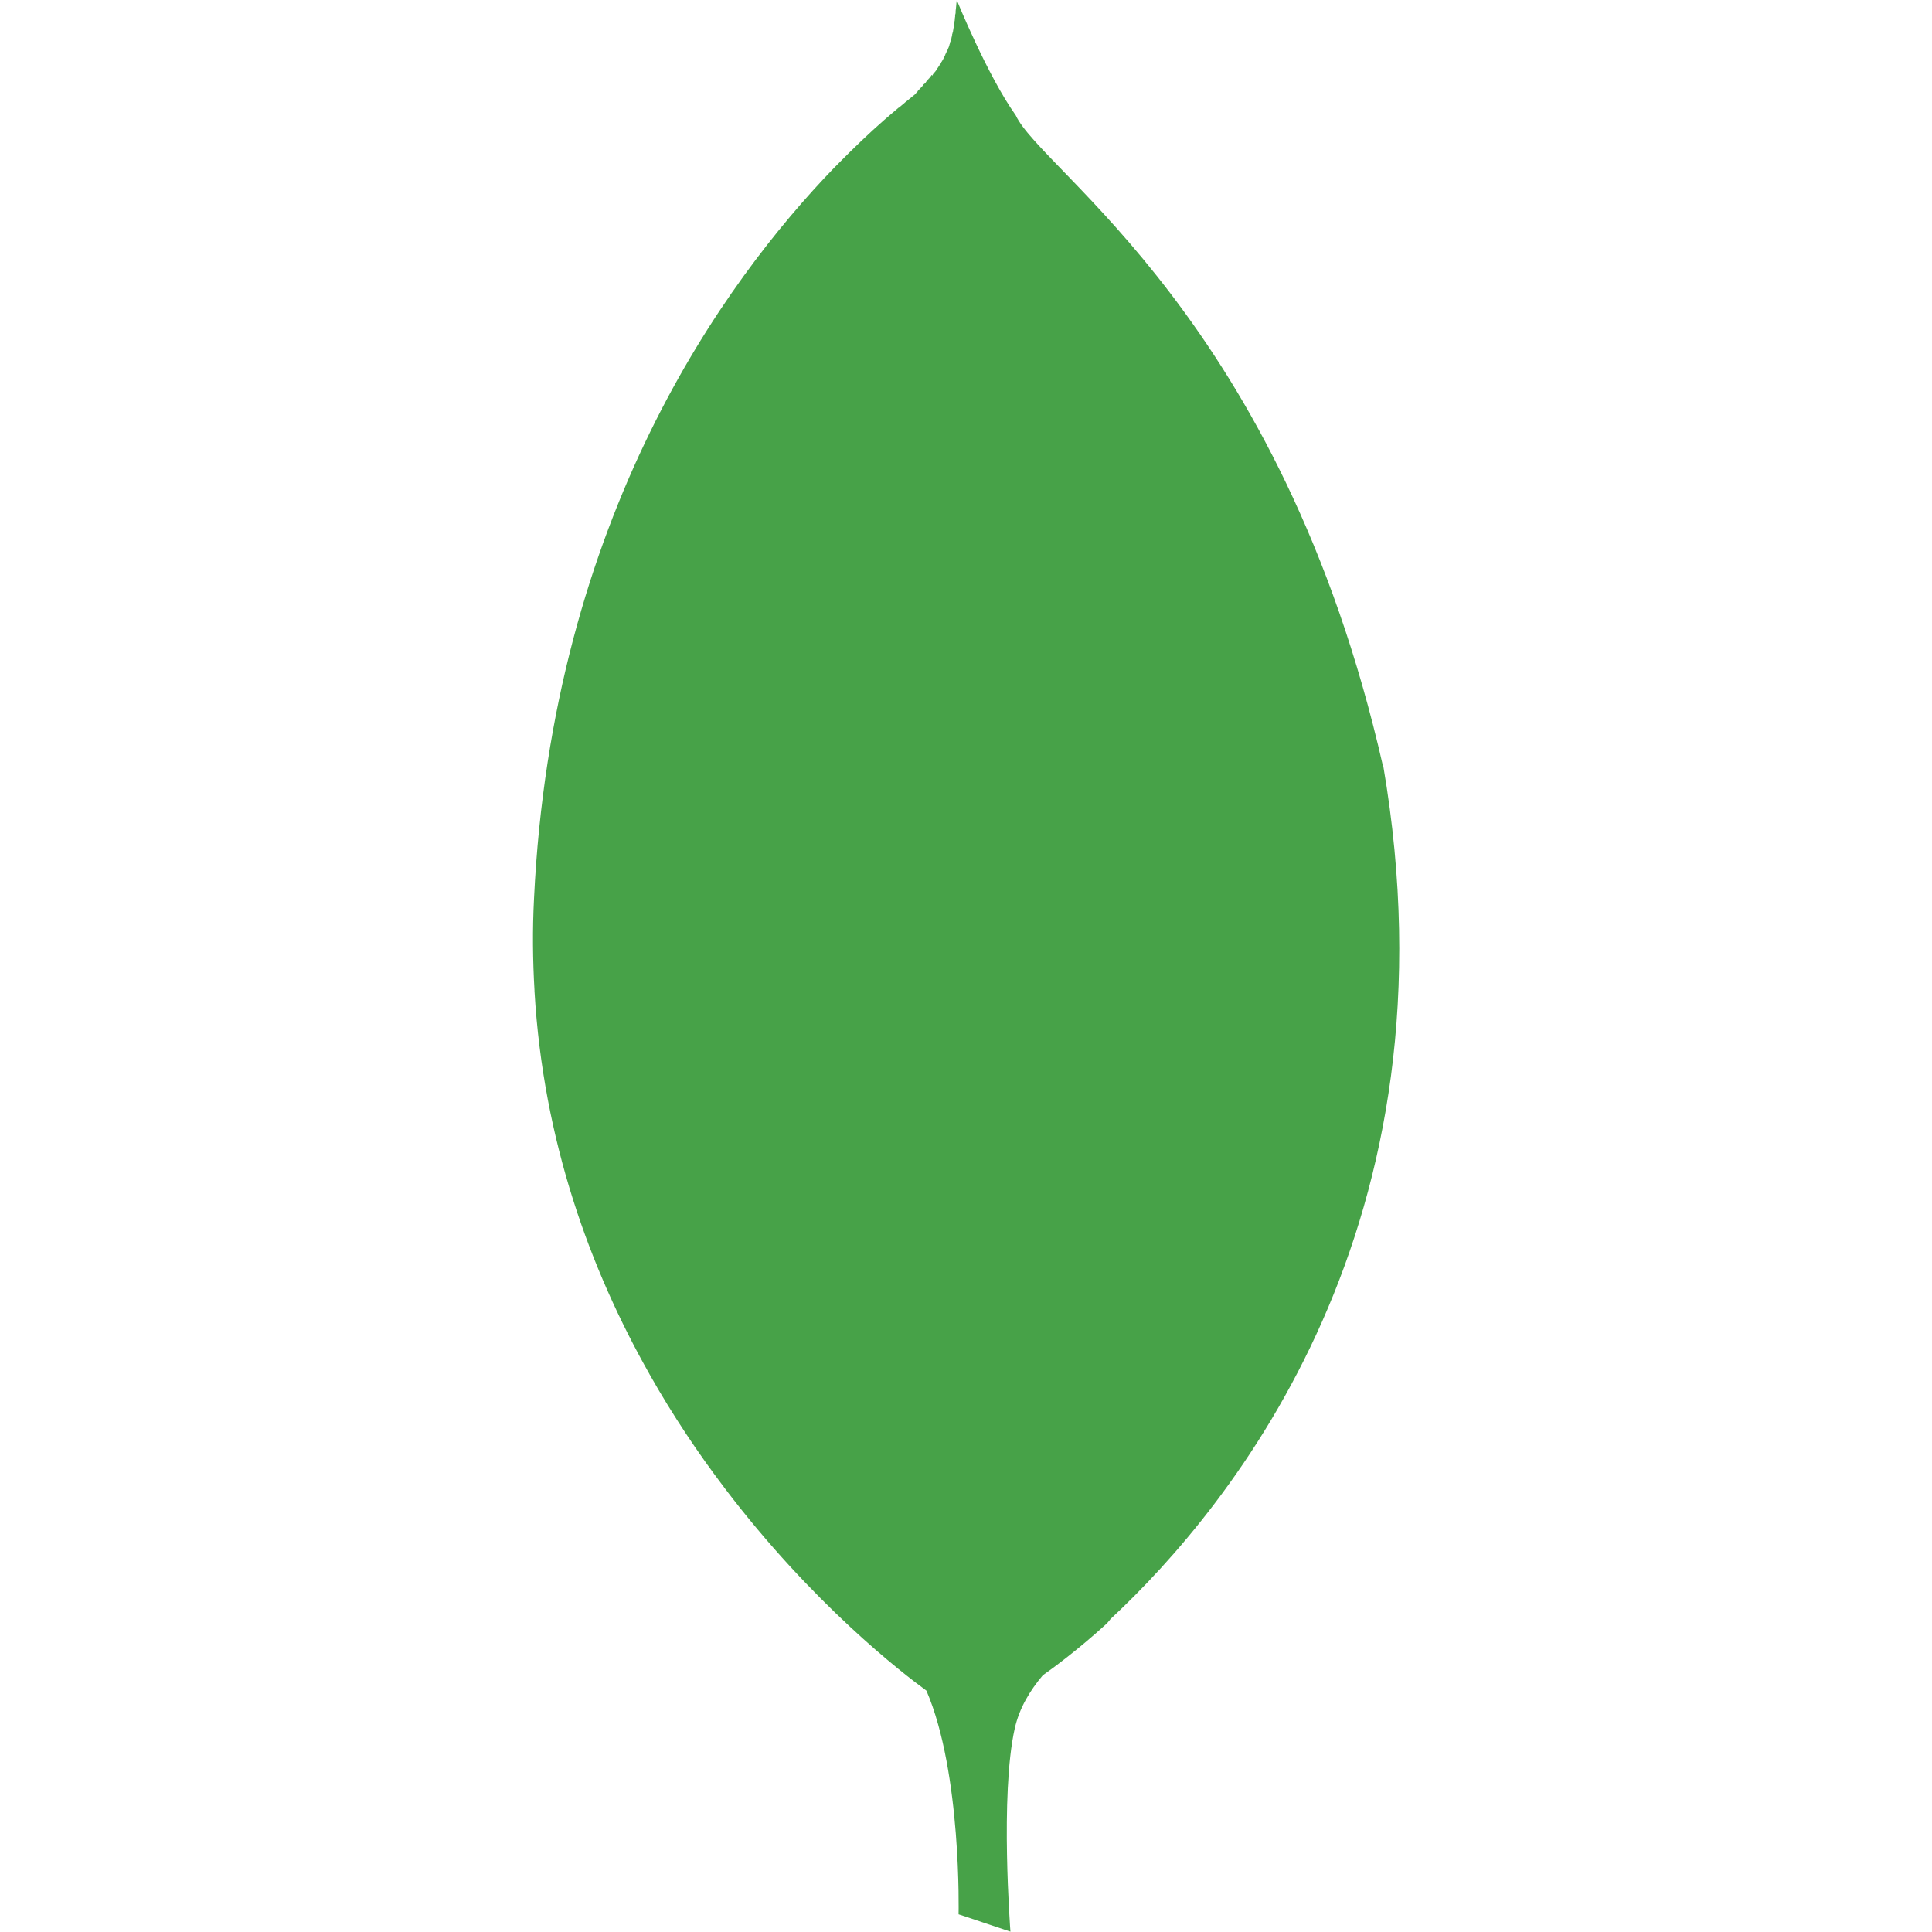
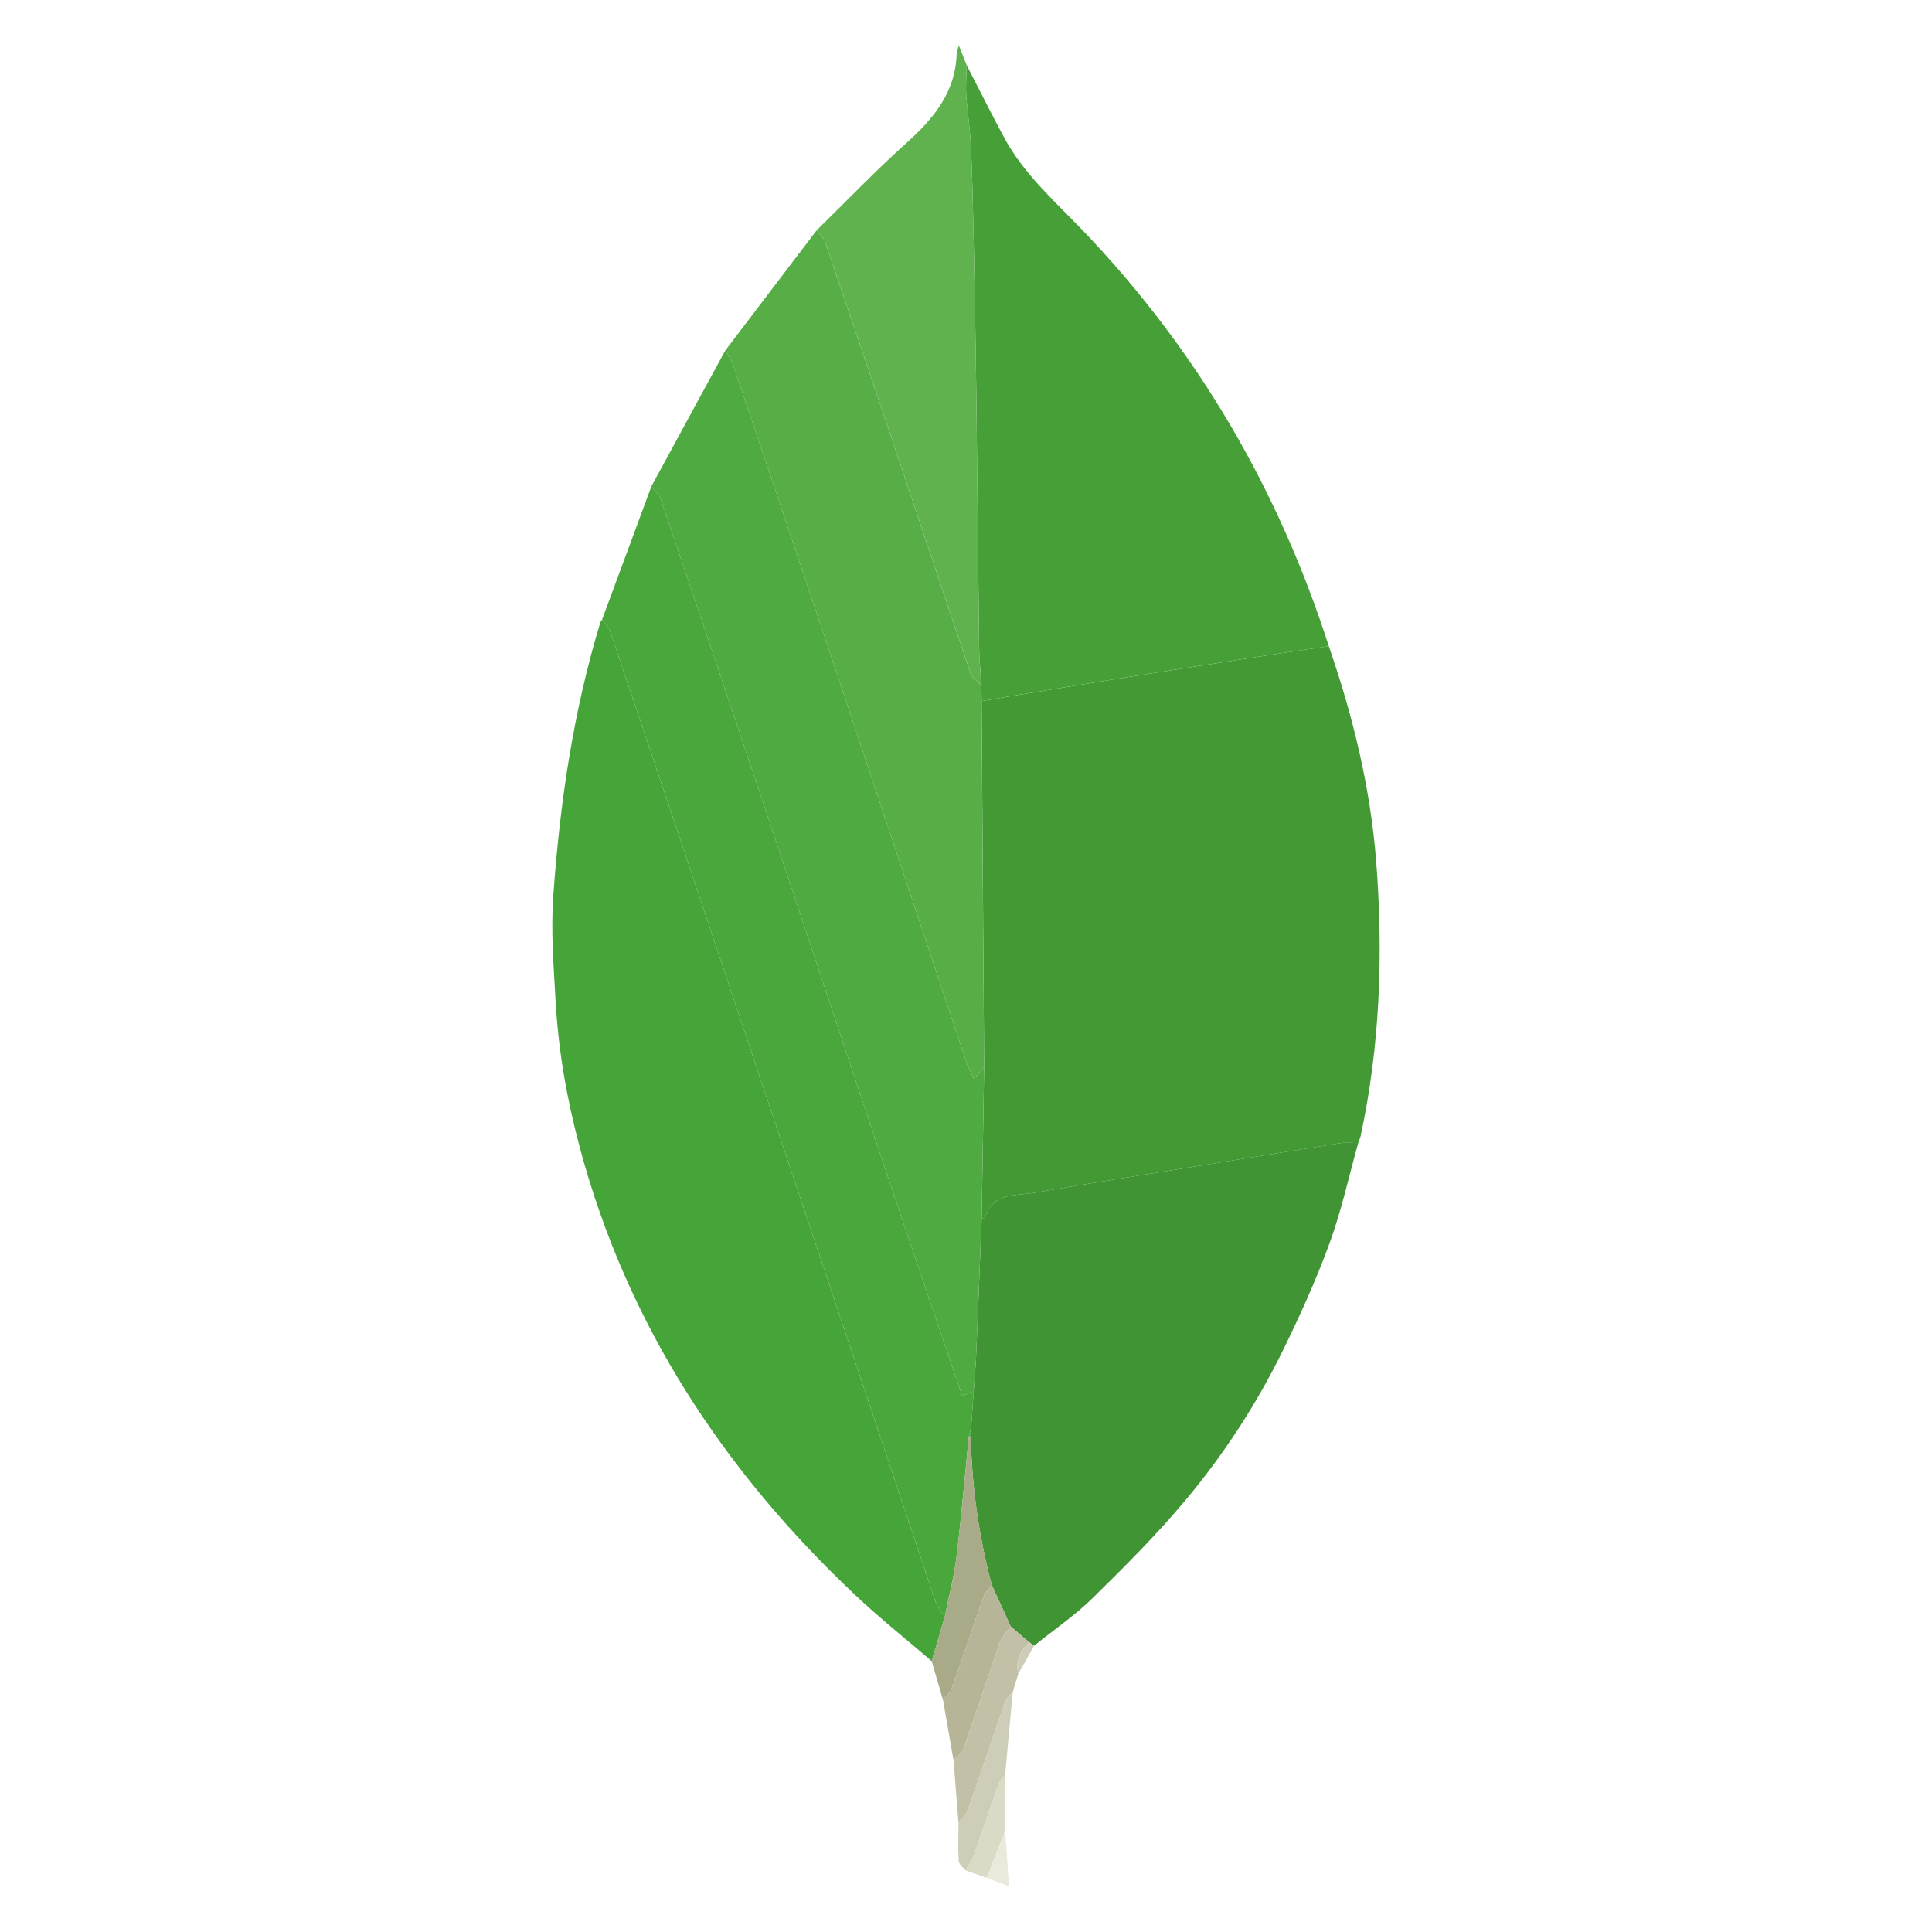
- <svg xmlns="http://www.w3.org/2000/svg" version="1.1" width="32" height="32" viewBox="0 0 32 32">
-   <path fill="#47a248" d="M22.907 12.691c-1.684-7.413-5.656-9.849-6.083-10.781-0.469-0.657-0.977-1.909-0.977-1.909-0.003 0.025-0.005 0.041-0.007 0.065v0.017h-0.001c-0.003 0.020-0.004 0.033-0.005 0.052v0.020h-0.003c0 0.013-0.003 0.024-0.003 0.035v0.035h-0.004c-0.001 0.011-0.001 0.024-0.004 0.033v0.028h-0.003c0 0.009 0 0.020-0.003 0.028v0.027h-0.003c0 0.013-0.001 0.029-0.003 0.043v0.003c-0.004 0.023-0.008 0.045-0.012 0.067v0.011h-0.003c-0.001 0.005-0.004 0.011-0.004 0.016v0.023h-0.004v0.029h-0.007v0.024h-0.007v0.028h-0.005v0.025h-0.005v0.023h-0.008v0.019h-0.005v0.024h-0.005v0.019h-0.007v0.017h-0.004v0.020h-0.005c-0.001 0.001-0.001 0.004-0.001 0.005v0.013h-0.004c-0.001 0.003-0.001 0.005-0.001 0.008v0.008h-0.003c-0.001 0.004-0.003 0.011-0.003 0.013-0.004 0.009-0.009 0.019-0.013 0.028v0.003c-0.003 0.003-0.005 0.007-0.007 0.009v0.011h-0.005v0.011h-0.007v0.011h-0.004v0.013h-0.008v0.019h-0.005v0.005h-0.005v0.011h-0.005v0.015h-0.005v0.011h-0.008v0.015h-0.005v0.011h-0.007v0.011h-0.004v0.013h-0.007v0.011h-0.005v0.008h-0.005v0.011h-0.008v0.012h-0.005v0.008h-0.007v0.011h-0.005v0.015h-0.007v0.005h-0.004v0.011h-0.008v0.005h-0.005v0.013h-0.005v0.005h-0.005v0.011h-0.007v0.008h-0.004l-0.003 0.005v0.005h-0.003c-0.001 0.003-0.003 0.003-0.003 0.005v0.001h-0.001c-0.001 0.004-0.003 0.007-0.005 0.009v0.004h-0.001c-0.007 0.008-0.011 0.016-0.016 0.024v0.001c-0.003 0.003-0.009 0.008-0.012 0.013v0.003h-0.001c-0.001 0.001-0.004 0.003-0.004 0.004v0.004h-0.003l-0.004 0.004v0.001h-0.001c0 0.001-0.003 0.003-0.004 0.005v0.005h-0.004l-0.003 0.003v0.003h-0.003c0 0.003-0.003 0.003-0.003 0.004v0.004h-0.005c0 0.001-0.001 0.003-0.003 0.004v0.008h-0.004v0.005h-0.005v0.008h-0.005v0.011h-0.007v-0.011h-0.007v0.005h-0.005v0.008h-0.007v0.011h-0.007v0.005h-0.005v0.008h-0.005v0.005h-0.005v0.011h-0.008v0.005h-0.005v0.008h-0.007v0.005h-0.005v0.007h-0.007v0.013h-0.003v0.005h-0.008v0.007h-0.005v0.003h-0.005v0.005h-0.007v0.013h-0.005v0.005h-0.007v0.005h-0.005v0.008h-0.007v0.005h-0.007v0.005h-0.005v0.005h-0.005v0.013h-0.005v0.007h-0.008v0.005h-0.005v0.005h-0.007v0.008h-0.005v0.005h-0.007v0.009h-0.005v0.005h-0.008v0.008h-0.003v0.005h-0.005v0.005h-0.007v0.005h-0.005v0.008h-0.007v0.005h-0.004c-0.001 0.001-0.001 0.003-0.001 0.003v0.003h-0.003l-0.005 0.005c0 0-0.003 0.003-0.005 0.004v0.008h-0.005v0.007h-0.005v0.005h-0.005v0.005h-0.004l-0.004 0.004v0.004h-0.003l-0.003 0.003v0.004h-0.003c-0.007 0.008-0.009 0.013-0.019 0.021-0.003 0.003-0.011 0.009-0.016 0.013-0.016 0.011-0.036 0.028-0.052 0.043-0.011 0.007-0.021 0.016-0.029 0.023v0.001h-0.001c-0.021 0.017-0.041 0.033-0.065 0.052v0.001c-0.032 0.027-0.063 0.052-0.099 0.083v-0.001h-0.003c-0.076 0.063-0.156 0.133-0.248 0.212v0.001h-0.001c-0.225 0.197-0.493 0.451-0.793 0.757l-0.025 0.025c-1.813 1.876-4.671 5.785-4.972 12.103-0.027 0.523-0.021 1.031 0.008 1.525v0.012c0.145 2.489 0.927 4.615 1.904 6.341v0.001c0.389 0.688 0.809 1.313 1.235 1.873v0.001c1.469 1.94 2.969 3.089 3.352 3.368 0.588 1.364 0.533 3.705 0.533 3.705l0.859 0.287c0 0-0.175-2.268 0.071-3.363 0.076-0.343 0.256-0.635 0.465-0.883 0.141-0.1 0.56-0.401 1.063-0.86 0.024-0.025 0.037-0.048 0.059-0.072 2.028-1.891 5.816-6.547 4.517-14.132z" />
+ <svg xmlns="http://www.w3.org/2000/svg" viewBox="0 0 128 128">
+   <path fill-rule="evenodd" clip-rule="evenodd" fill="#439934" d="M88.038 42.812c1.605 4.643 2.761 9.383 3.141 14.296.472 6.095.256 12.147-1.029 18.142-.035.165-.109.32-.164.48-.403.001-.814-.049-1.208.012-3.329.523-6.655 1.065-9.981 1.604-3.438.557-6.881 1.092-10.313 1.687-1.216.21-2.721-.041-3.212 1.641-.014.046-.154.054-.235.08l.166-10.051-.169-24.252 1.602-.275c2.62-.429 5.24-.864 7.862-1.281 3.129-.497 6.261-.98 9.392-1.465 1.381-.215 2.764-.412 4.148-.618z" />
+   <path fill-rule="evenodd" clip-rule="evenodd" fill="#45A538" d="M61.729 110.054c-1.69-1.453-3.439-2.842-5.059-4.37-8.717-8.222-15.093-17.899-18.233-29.566-.865-3.211-1.442-6.474-1.627-9.792-.13-2.322-.318-4.665-.154-6.975.437-6.144 1.325-12.229 3.127-18.147l.099-.138c.175.233.427.439.516.702 1.759 5.18 3.505 10.364 5.242 15.551 5.458 16.3 10.909 32.604 16.376 48.9.107.318.384.579.583.866l-.87 2.969z" />
+   <path fill-rule="evenodd" clip-rule="evenodd" fill="#46A037" d="M88.038 42.812c-1.384.206-2.768.403-4.149.616-3.131.485-6.263.968-9.392 1.465-2.622.417-5.242.852-7.862 1.281l-1.602.275-.012-1.045c-.053-.859-.144-1.717-.154-2.576-.069-5.478-.112-10.956-.18-16.434-.042-3.429-.105-6.857-.175-10.285-.043-2.13-.089-4.261-.185-6.388-.052-1.143-.236-2.28-.311-3.423-.042-.657.016-1.319.029-1.979.817 1.583 1.616 3.178 2.456 4.749 1.327 2.484 3.441 4.314 5.344 6.311 7.523 7.892 12.864 17.068 16.193 27.433z" />
+   <path fill-rule="evenodd" clip-rule="evenodd" fill="#409433" d="M65.036 80.753c.081-.026.222-.034.235-.08.491-1.682 1.996-1.431 3.212-1.641 3.432-.594 6.875-1.13 10.313-1.687 3.326-.539 6.652-1.081 9.981-1.604.394-.062.805-.011 1.208-.012-.622 2.22-1.112 4.488-1.901 6.647-.896 2.449-1.98 4.839-3.131 7.182a49.142 49.142 0 01-6.353 9.763c-1.919 2.308-4.058 4.441-6.202 6.548-1.185 1.165-2.582 2.114-3.882 3.161l-.337-.23-1.214-1.038-1.256-2.753a41.402 41.402 0 01-1.394-9.838l.023-.561.171-2.426c.057-.828.133-1.655.168-2.485.129-2.982.241-5.964.359-8.946z" />
+   <path fill-rule="evenodd" clip-rule="evenodd" fill="#4FAA41" d="M65.036 80.753c-.118 2.982-.23 5.964-.357 8.947-.035.83-.111 1.657-.168 2.485l-.765.289c-1.699-5.002-3.399-9.951-5.062-14.913-2.75-8.209-5.467-16.431-8.213-24.642a4498.887 4498.887 0 00-6.7-19.867c-.105-.31-.407-.552-.617-.826l4.896-9.002c.168.292.39.565.496.879a6167.476 6167.476 0 016.768 20.118c2.916 8.73 5.814 17.467 8.728 26.198.116.349.308.671.491 1.062l.67-.78-.167 10.052z" />
+   <path fill-rule="evenodd" clip-rule="evenodd" fill="#4AA73C" d="M43.155 32.227c.21.274.511.516.617.826a4498.887 4498.887 0 016.7 19.867c2.746 8.211 5.463 16.433 8.213 24.642 1.662 4.961 3.362 9.911 5.062 14.913l.765-.289-.171 2.426-.155.559c-.266 2.656-.49 5.318-.814 7.968-.163 1.328-.509 2.632-.772 3.947-.198-.287-.476-.548-.583-.866-5.467-16.297-10.918-32.6-16.376-48.9a3888.972 3888.972 0 00-5.242-15.551c-.089-.263-.34-.469-.516-.702l3.272-8.84z" />
+   <path fill-rule="evenodd" clip-rule="evenodd" fill="#57AE47" d="M65.202 70.702l-.67.78c-.183-.391-.375-.714-.491-1.062-2.913-8.731-5.812-17.468-8.728-26.198a6167.476 6167.476 0 00-6.768-20.118c-.105-.314-.327-.588-.496-.879l6.055-7.965c.191.255.463.482.562.769 1.681 4.921 3.347 9.848 5.003 14.778 1.547 4.604 3.071 9.215 4.636 13.813.105.308.47.526.714.786l.012 1.045c.058 8.082.115 16.167.171 24.251z" />
+   <path fill-rule="evenodd" clip-rule="evenodd" fill="#60B24F" d="M65.021 45.404c-.244-.26-.609-.478-.714-.786-1.565-4.598-3.089-9.209-4.636-13.813-1.656-4.93-3.322-9.856-5.003-14.778-.099-.287-.371-.514-.562-.769 1.969-1.928 3.877-3.925 5.925-5.764 1.821-1.634 3.285-3.386 3.352-5.968.003-.107.059-.214.145-.514l.519 1.306c-.013.661-.072 1.322-.029 1.979.075 1.143.259 2.28.311 3.423.096 2.127.142 4.258.185 6.388.069 3.428.132 6.856.175 10.285.067 5.478.111 10.956.18 16.434.008.861.098 1.718.152 2.577z" />
+   <path fill-rule="evenodd" clip-rule="evenodd" fill="#A9AA88" d="M62.598 107.085c.263-1.315.609-2.62.772-3.947.325-2.649.548-5.312.814-7.968l.066-.01.066.011a41.402 41.402 0 001.394 9.838c-.176.232-.425.439-.518.701-.727 2.05-1.412 4.116-2.143 6.166-.1.28-.378.498-.574.744l-.747-2.566.87-2.969z" />
+   <path fill-rule="evenodd" clip-rule="evenodd" fill="#B6B598" d="M62.476 112.621c.196-.246.475-.464.574-.744.731-2.05 1.417-4.115 2.143-6.166.093-.262.341-.469.518-.701l1.255 2.754c-.248.352-.59.669-.728 1.061l-2.404 7.059c-.099.283-.437.483-.663.722l-.695-3.985z" />
+   <path fill-rule="evenodd" clip-rule="evenodd" fill="#C2C1A7" d="M63.171 116.605c.227-.238.564-.439.663-.722l2.404-7.059c.137-.391.48-.709.728-1.061l1.215 1.037c-.587.58-.913 1.25-.717 2.097l-.369 1.208c-.168.207-.411.387-.494.624-.839 2.403-1.64 4.819-2.485 7.222-.107.305-.404.544-.614.812-.109-1.387-.22-2.771-.331-4.158z" />
+   <path fill-rule="evenodd" clip-rule="evenodd" fill="#CECDB7" d="M63.503 120.763c.209-.269.506-.508.614-.812.845-2.402 1.646-4.818 2.485-7.222.083-.236.325-.417.494-.624l-.509 5.545c-.136.157-.333.294-.398.477-.575 1.614-1.117 3.24-1.694 4.854-.119.333-.347.627-.525.938-.158-.207-.441-.407-.454-.623-.051-.841-.016-1.688-.013-2.533z" />
+   <path fill-rule="evenodd" clip-rule="evenodd" fill="#DBDAC7" d="M63.969 123.919c.178-.312.406-.606.525-.938.578-1.613 1.119-3.239 1.694-4.854.065-.183.263-.319.398-.477l.012 3.64-1.218 3.124-1.411-.495z" />
+   <path fill-rule="evenodd" clip-rule="evenodd" fill="#EBE9DC" d="M65.38 124.415l1.218-3.124.251 3.696-1.469-.572z" />
+   <path fill-rule="evenodd" clip-rule="evenodd" fill="#CECDB7" d="M67.464 110.898c-.196-.847.129-1.518.717-2.097l.337.23-1.054 1.867z" />
+   <path fill-rule="evenodd" clip-rule="evenodd" fill="#4FAA41" d="M64.316 95.172l-.066-.011-.066.01.155-.559-.023.56z" />
</svg>
